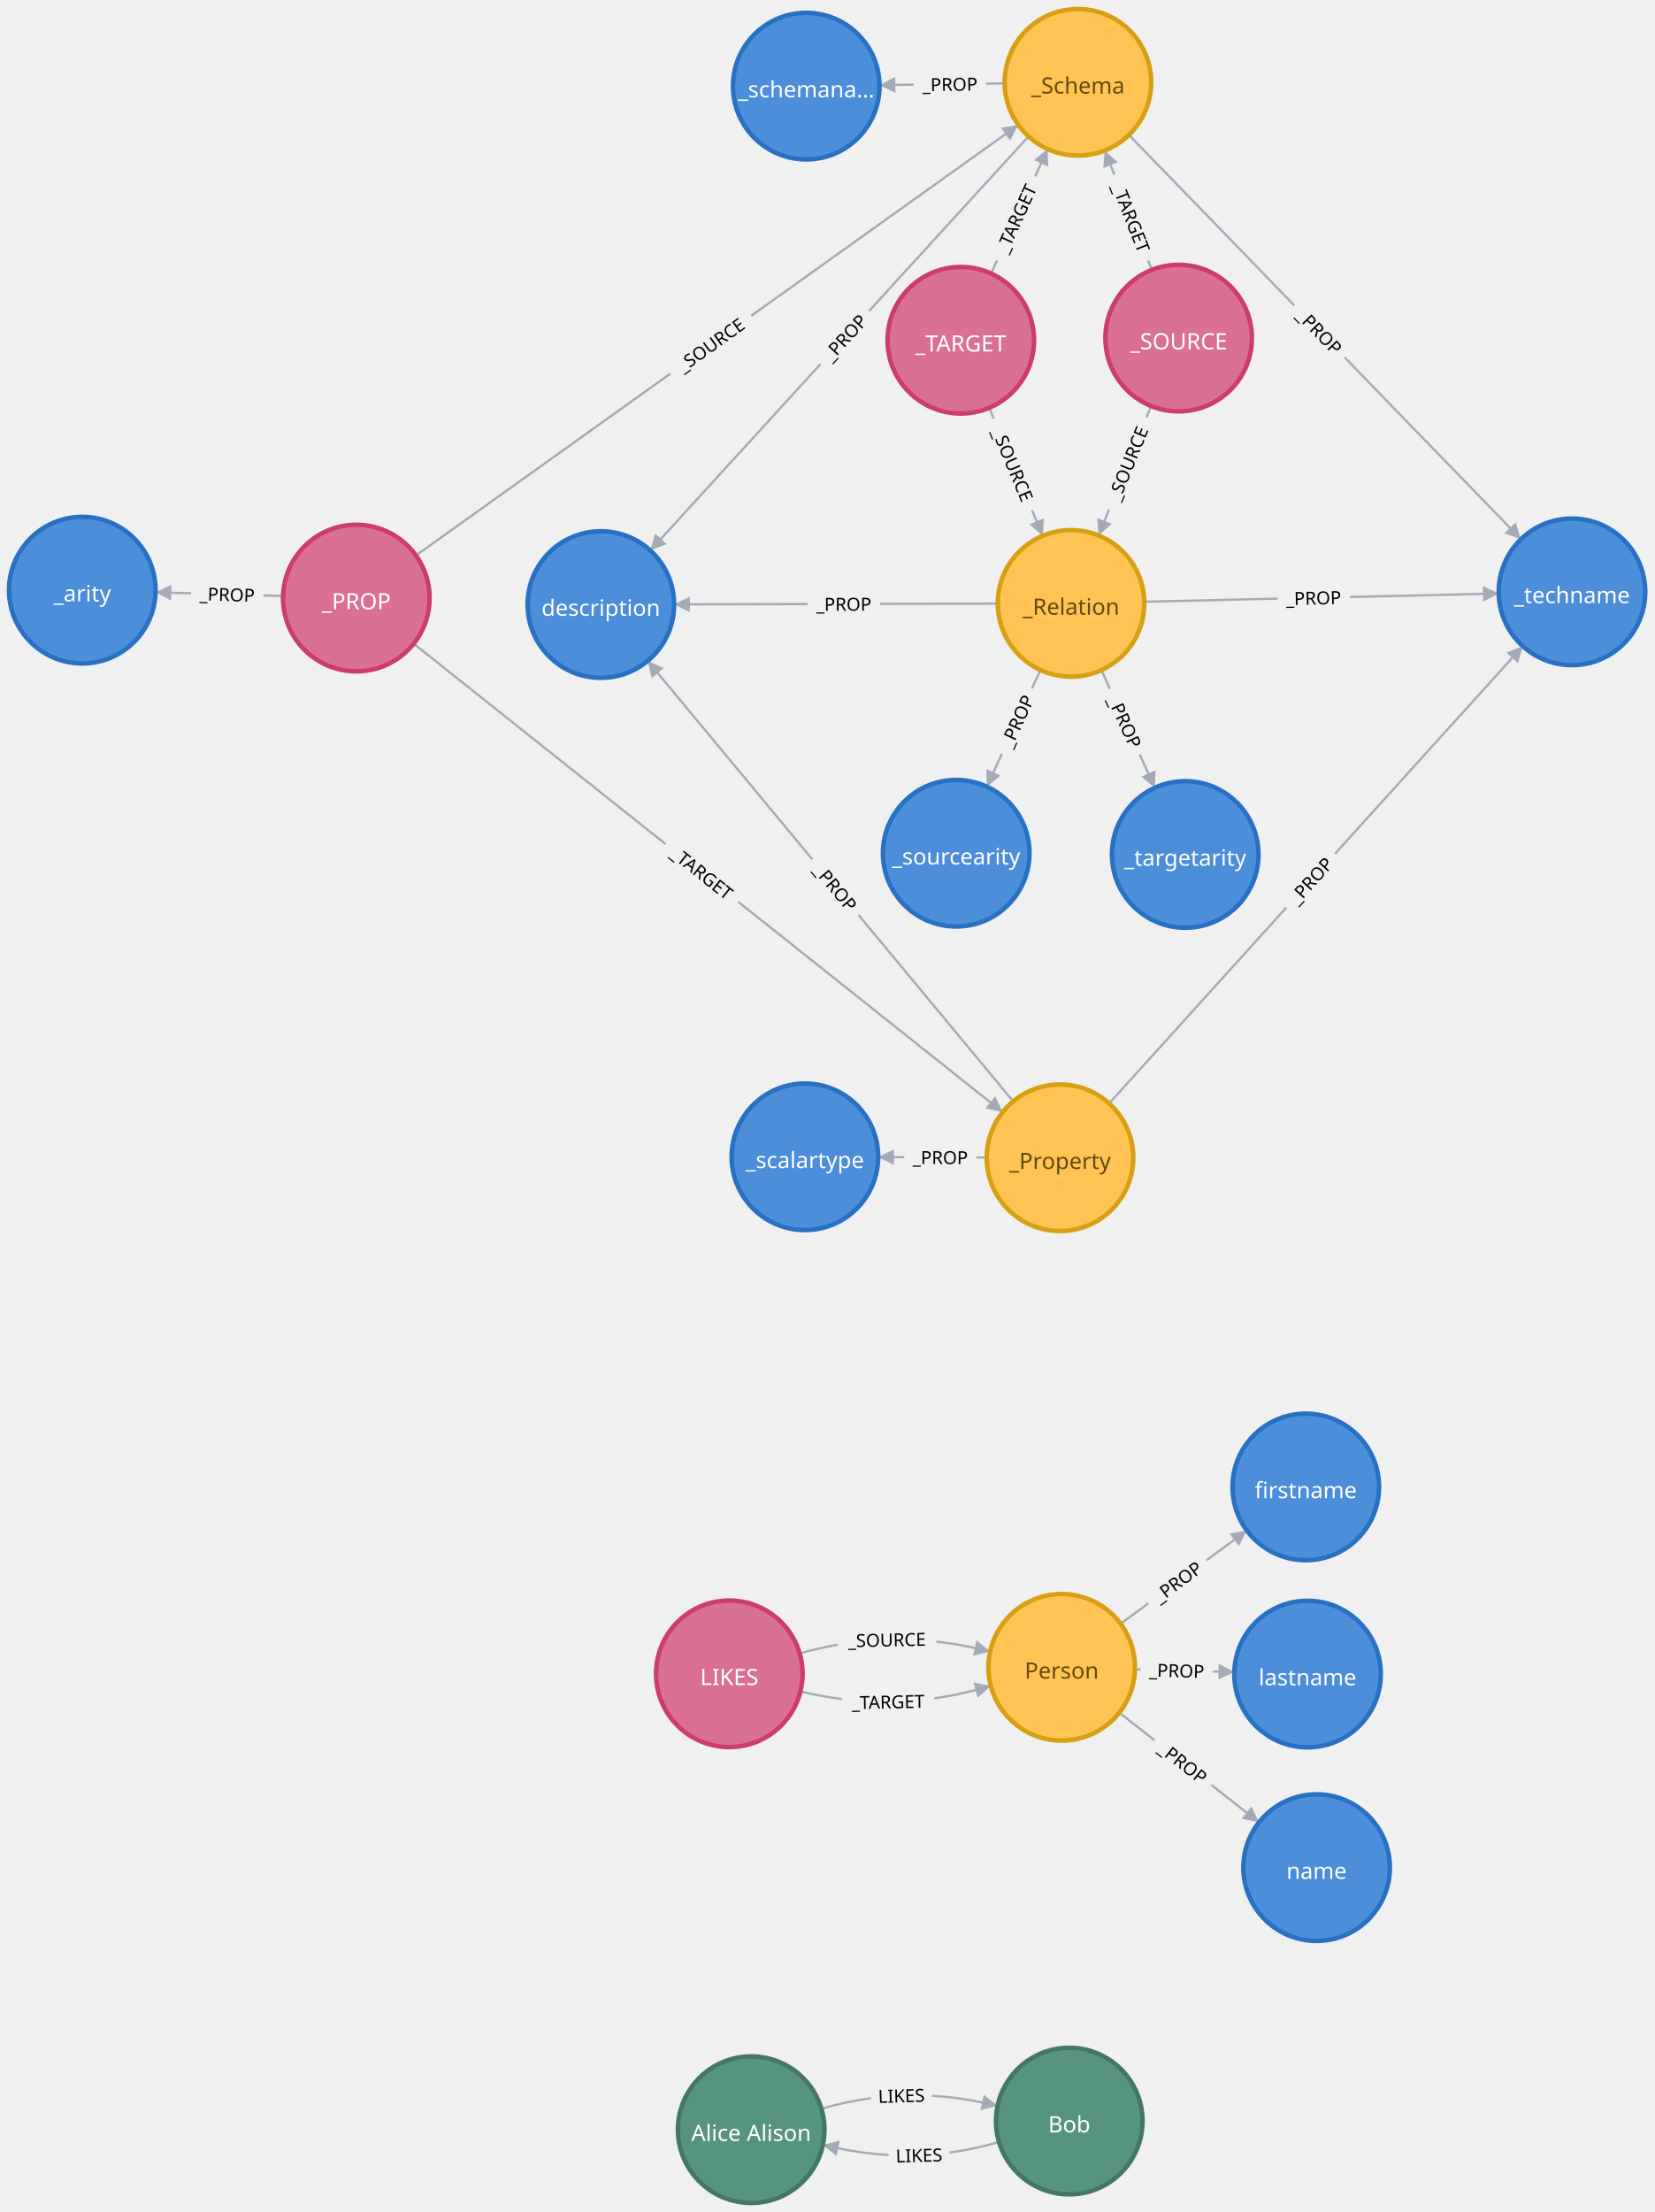
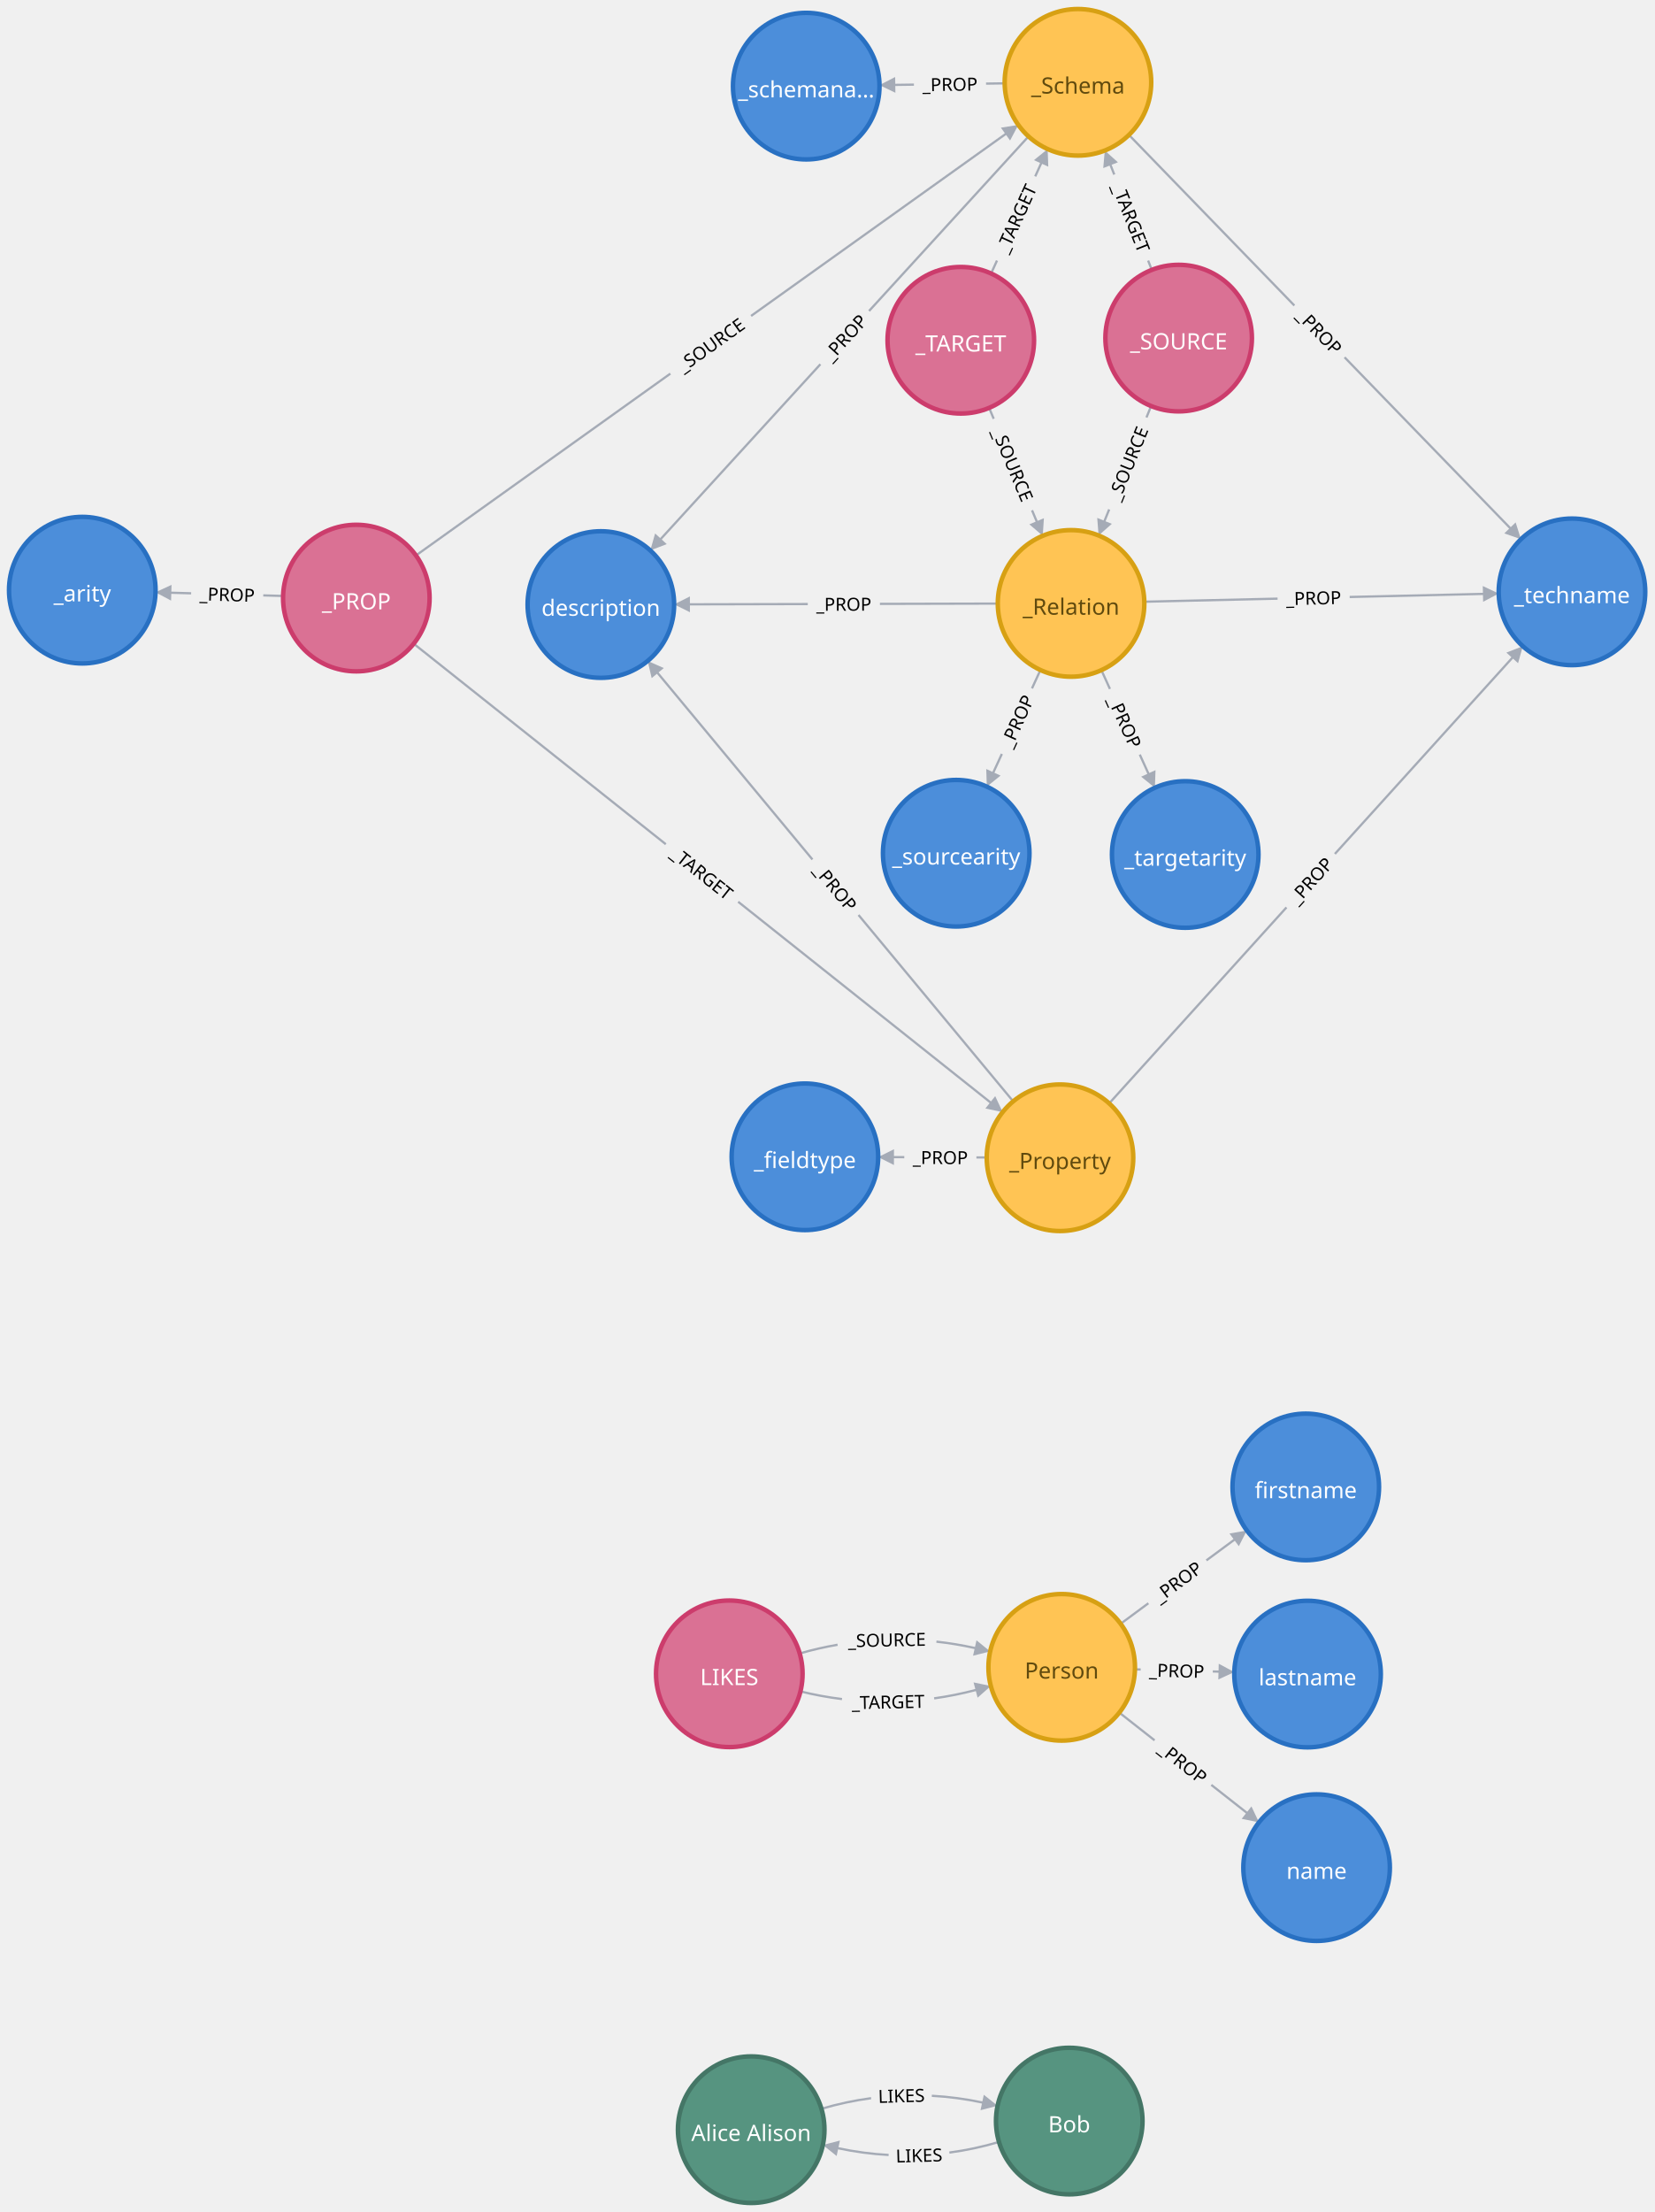
<svg xmlns="http://www.w3.org/2000/svg" width="733.758" height="980.872" viewBox="-479.292 -70.505 733.758 980.872">
  <g class="layer relationships">
    <g class="relationship" transform="translate(-1.163007 -34.00505) rotate(405.8773)">
      <path class="outline" fill="#A5ABB6" stroke="none" d="M 32.5 0.5 L 137.876 0.5 L 137.876 -0.5 L 32.5 -0.5 Z M 169.876 0.5 L 275.252 0.5 L 275.252 3.5 L 282.252 0 L 275.252 -3.5 L 275.252 -0.5 L 169.876 -0.5 Z" />
      <text text-anchor="middle" pointer-events="none" font-size="8px" fill="#000000" x="153.876" y="3" font-family="sans-serif">_PROP</text>
    </g>
    <g class="relationship" transform="translate(-1.163007 -34.00505) rotate(492.4211)">
      <path class="outline" fill="#A5ABB6" stroke="none" d="M 32.5 0.5 L 137.349 0.5 L 137.349 -0.5 L 32.5 -0.5 Z M 169.349 0.5 L 274.199 0.5 L 274.199 3.5 L 281.199 0 L 274.199 -3.5 L 274.199 -0.5 L 169.349 -0.5 Z" />
      <text text-anchor="middle" pointer-events="none" font-size="8px" fill="#000000" x="153.349" y="3" transform="rotate(180 153.3494 0)" font-family="sans-serif">_PROP</text>
    </g>
    <g class="relationship" transform="translate(-1.163007 -34.00505) rotate(539.1944)">
      <path class="outline" fill="#A5ABB6" stroke="none" d="M 32.5 0.5 L 40.766 0.5 L 40.766 -0.5 L 32.5 -0.5 Z M 72.766 0.5 L 81.031 0.5 L 81.031 3.5 L 88.031 0 L 81.031 -3.5 L 81.031 -0.5 L 72.766 -0.5 Z" />
      <text text-anchor="middle" pointer-events="none" font-size="8px" fill="#000000" x="56.766" y="3" transform="rotate(180 56.76569 0)" font-family="sans-serif">_PROP</text>
    </g>
    <g class="relationship" transform="translate(-321.2382 194.7004) rotate(398.4899)">
      <path class="outline" fill="#A5ABB6" stroke="none" d="M 32.5 0.5 L 175.378 0.5 L 175.378 -0.5 L 32.5 -0.5 Z M 216.378 0.5 L 359.257 0.5 L 359.257 3.5 L 366.257 0 L 359.257 -3.5 L 359.257 -0.5 L 216.378 -0.5 Z" />
      <text text-anchor="middle" pointer-events="none" font-size="8px" fill="#000000" x="195.878" y="3" font-family="sans-serif">_TARGET</text>
    </g>
    <g class="relationship" transform="translate(-321.2382 194.7004) rotate(324.4528)">
      <path class="outline" fill="#A5ABB6" stroke="none" d="M 32.5 0.5 L 171.194 0.5 L 171.194 -0.5 L 32.5 -0.5 Z M 215.194 0.5 L 353.888 0.5 L 353.888 3.5 L 360.888 0 L 353.888 -3.5 L 353.888 -0.5 L 215.194 -0.5 Z" />
      <text text-anchor="middle" pointer-events="none" font-size="8px" fill="#000000" x="193.194" y="3" font-family="sans-serif">_SOURCE</text>
    </g>
    <g class="relationship" transform="translate(-321.2382 194.7004) rotate(181.6533)">
      <path class="outline" fill="#A5ABB6" stroke="none" d="M 32.5 0.5 L 41.302 0.5 L 41.302 -0.5 L 32.5 -0.5 Z M 73.302 0.5 L 82.104 0.5 L 82.104 3.5 L 89.104 0 L 82.104 -3.5 L 82.104 -0.5 L 73.302 -0.5 Z" />
      <text text-anchor="middle" pointer-events="none" font-size="8px" fill="#000000" x="57.302" y="3" transform="rotate(180 57.30215 0)" font-family="sans-serif">_PROP</text>
    </g>
    <g class="relationship" transform="translate(-4.220543 197.0678) rotate(358.6778)">
      <path class="outline" fill="#A5ABB6" stroke="none" d="M 32.5 0.5 L 91.623 0.5 L 91.623 -0.5 L 32.5 -0.5 Z M 123.623 0.5 L 182.746 0.5 L 182.746 3.5 L 189.746 0 L 182.746 -3.5 L 182.746 -0.5 L 123.623 -0.5 Z" />
      <text text-anchor="middle" pointer-events="none" font-size="8px" fill="#000000" x="107.623" y="3" font-family="sans-serif">_PROP</text>
    </g>
    <g class="relationship" transform="translate(-4.220543 197.0678) rotate(474.6953)">
      <path class="outline" fill="#A5ABB6" stroke="none" d="M 32.5 0.5 L 41.465 0.5 L 41.465 -0.5 L 32.5 -0.5 Z M 73.465 0.5 L 82.43 0.5 L 82.43 3.5 L 89.43 0 L 82.43 -3.5 L 82.43 -0.5 L 73.465 -0.5 Z" />
      <text text-anchor="middle" pointer-events="none" font-size="8px" fill="#000000" x="57.465" y="3" transform="rotate(180 57.46508 0)" font-family="sans-serif">_PROP</text>
    </g>
    <g class="relationship" transform="translate(-4.220543 197.0678) rotate(539.8622)">
      <path class="outline" fill="#A5ABB6" stroke="none" d="M 32.5 0.5 L 84.778 0.5 L 84.778 -0.5 L 32.5 -0.5 Z M 116.778 0.5 L 169.056 0.5 L 169.056 3.5 L 176.056 0 L 169.056 -3.5 L 169.056 -0.5 L 116.778 -0.5 Z" />
      <text text-anchor="middle" pointer-events="none" font-size="8px" fill="#000000" x="100.778" y="3" transform="rotate(180 100.7782 0)" font-family="sans-serif">_PROP</text>
    </g>
    <g class="relationship" transform="translate(-4.220543 197.0678) rotate(425.5437)">
      <path class="outline" fill="#A5ABB6" stroke="none" d="M 32.5 0.5 L 41.655 0.5 L 41.655 -0.5 L 32.5 -0.5 Z M 73.655 0.5 L 82.81 0.5 L 82.81 3.5 L 89.81 0 L 82.81 -3.5 L 82.81 -0.5 L 73.655 -0.5 Z" />
      <text text-anchor="middle" pointer-events="none" font-size="8px" fill="#000000" x="57.655" y="3" font-family="sans-serif">_PROP</text>
    </g>
    <g class="relationship" transform="translate(-9.124063 442.8771) rotate(312.1441)">
      <path class="outline" fill="#A5ABB6" stroke="none" d="M 32.5 0.5 L 149.719 0.5 L 149.719 -0.5 L 32.5 -0.5 Z M 181.719 0.5 L 298.937 0.5 L 298.937 3.5 L 305.937 0 L 298.937 -3.5 L 298.937 -0.5 L 181.719 -0.5 Z" />
      <text text-anchor="middle" pointer-events="none" font-size="8px" fill="#000000" x="165.719" y="3" font-family="sans-serif">_PROP</text>
    </g>
    <g class="relationship" transform="translate(-9.124063 442.8771) rotate(180.2128)">
      <path class="outline" fill="#A5ABB6" stroke="none" d="M 32.5 0.5 L 37.074 0.5 L 37.074 -0.5 L 32.5 -0.5 Z M 69.074 0.5 L 73.647 0.5 L 73.647 3.5 L 80.647 0 L 73.647 -3.5 L 73.647 -0.5 L 69.074 -0.5 Z" />
      <text text-anchor="middle" pointer-events="none" font-size="8px" fill="#000000" x="53.074" y="3" transform="rotate(180 53.07352 0)" font-family="sans-serif">_PROP</text>
    </g>
    <g class="relationship" transform="translate(-9.124063 442.8771) rotate(230.3008)">
      <path class="outline" fill="#A5ABB6" stroke="none" d="M 32.5 0.5 L 139.913 0.5 L 139.913 -0.5 L 32.5 -0.5 Z M 171.913 0.5 L 279.326 0.5 L 279.326 3.5 L 286.326 0 L 279.326 -3.5 L 279.326 -0.5 L 171.913 -0.5 Z" />
      <text text-anchor="middle" pointer-events="none" font-size="8px" fill="#000000" x="155.913" y="3" transform="rotate(180 155.913 0)" font-family="sans-serif">_PROP</text>
    </g>
    <g class="relationship" transform="translate(-8.369024 668.8441) rotate(361.5665)">
      <path class="outline" fill="#A5ABB6" stroke="none" d="M 32.5 0.5 L 35.043 0.5 L 35.043 -0.5 L 32.5 -0.5 Z M 67.043 0.5 L 69.586 0.5 L 69.586 3.5 L 76.586 0 L 69.586 -3.5 L 69.586 -0.5 L 67.043 -0.5 Z" />
      <text text-anchor="middle" pointer-events="none" font-size="8px" fill="#000000" x="51.043" y="3" font-family="sans-serif">_PROP</text>
    </g>
    <g class="relationship" transform="translate(-8.369024 668.8441) rotate(398.1531)">
      <path class="outline" fill="#A5ABB6" stroke="none" d="M 32.5 0.5 L 52.389 0.5 L 52.389 -0.5 L 32.5 -0.5 Z M 84.389 0.5 L 104.277 0.5 L 104.277 3.5 L 111.277 0 L 104.277 -3.5 L 104.277 -0.5 L 84.389 -0.5 Z" />
      <text text-anchor="middle" pointer-events="none" font-size="8px" fill="#000000" x="68.389" y="3" font-family="sans-serif">_PROP</text>
    </g>
    <g class="relationship" transform="translate(-8.369024 668.8441) rotate(323.5386)">
      <path class="outline" fill="#A5ABB6" stroke="none" d="M 32.5 0.5 L 47.805 0.5 L 47.805 -0.5 L 32.5 -0.5 Z M 79.805 0.5 L 95.111 0.5 L 95.111 3.5 L 102.111 0 L 95.111 -3.5 L 95.111 -0.5 L 79.805 -0.5 Z" />
      <text text-anchor="middle" pointer-events="none" font-size="8px" fill="#000000" x="63.805" y="3" font-family="sans-serif">_PROP</text>
    </g>
    <g class="relationship" transform="translate(-5.020918 870.0427) rotate(538.4472)">
      <path class="outline" fill="#A5ABB6" stroke="none" d="M 31.263,-8.895 L 31.522,-7.929 A 143.947 143.947 0 0 1 53.59,-12.03 L 53.484,-13.024 A 144.947 144.947 0 0 0 31.263,-8.895 Z M 80.536,-13.356 L 80.455,-12.359 A 143.947 143.947 0 0 1 102.617,-8.8 L 101.912,-5.884 L 109.538,-7.64 L 103.557,-12.688 L 102.852,-9.772 A 144.947 144.947 0 0 0 80.536,-13.356" />
      <text text-anchor="middle" pointer-events="none" font-size="8px" fill="#000000" x="67.009" y="-10.323" transform="rotate(180 67.00869 -13.32268)" font-family="sans-serif">LIKES</text>
    </g>
    <g class="relationship" transform="translate(-146.0966 873.867) rotate(358.4472)">
      <path class="outline" fill="#A5ABB6" stroke="none" d="M 31.263,-8.895 L 31.522,-7.929 A 143.947 143.947 0 0 1 53.59,-12.03 L 53.484,-13.024 A 144.947 144.947 0 0 0 31.263,-8.895 Z M 80.536,-13.356 L 80.455,-12.359 A 143.947 143.947 0 0 1 102.617,-8.8 L 101.912,-5.884 L 109.538,-7.64 L 103.557,-12.688 L 102.852,-9.772 A 144.947 144.947 0 0 0 80.536,-13.356" />
      <text text-anchor="middle" pointer-events="none" font-size="8px" fill="#000000" x="67.009" y="-10.323" font-family="sans-serif">LIKES</text>
    </g>
    <g class="relationship" transform="translate(-155.8033 671.7141) rotate(358.8848)">
      <path class="outline" fill="#A5ABB6" stroke="none" d="M 31.263,8.895 L 31.522,7.929 A 156.481 156.481 0 0 0 49.824,11.678 L 49.683,12.668 A 157.481 157.481 0 0 1 31.263,8.895 Z M 90.694,13.15 L 90.575,12.157 A 156.481 156.481 0 0 0 108.96,8.838 L 108.252,5.923 L 115.881,7.672 L 109.905,12.725 L 109.196,9.81 A 157.481 157.481 0 0 1 90.694,13.15" />
      <text text-anchor="middle" pointer-events="none" font-size="8px" fill="#000000" x="70.178" y="16.75" font-family="sans-serif">_TARGET</text>
    </g>
    <g class="relationship" transform="translate(-155.8033 671.7141) rotate(358.8848)">
      <path class="outline" fill="#A5ABB6" stroke="none" d="M 31.263,-8.895 L 31.522,-7.929 A 156.481 156.481 0 0 1 48.345,-11.459 L 48.194,-12.447 A 157.481 157.481 0 0 0 31.263,-8.895 Z M 92.187,-12.964 L 92.059,-11.973 A 156.481 156.481 0 0 1 108.96,-8.838 L 108.252,-5.923 L 115.881,-7.672 L 109.905,-12.725 L 109.196,-9.81 A 157.481 157.481 0 0 0 92.187,-12.964" />
      <text text-anchor="middle" pointer-events="none" font-size="8px" fill="#000000" x="70.178" y="-10.75" font-family="sans-serif">_SOURCE</text>
    </g>
    <g class="relationship" transform="translate(-53.12517 80.37291) rotate(294.4324)">
      <path class="outline" fill="#A5ABB6" stroke="none" d="M 32.5 0.5 L 38.814 0.5 L 38.814 -0.5 L 32.5 -0.5 Z M 79.814 0.5 L 86.128 0.5 L 86.128 3.5 L 93.128 0 L 86.128 -3.5 L 86.128 -0.5 L 79.814 -0.5 Z" />
      <text text-anchor="middle" pointer-events="none" font-size="8px" fill="#000000" x="59.314" y="3" font-family="sans-serif">_TARGET</text>
    </g>
    <g class="relationship" transform="translate(-53.12517 80.37291) rotate(427.2624)">
      <path class="outline" fill="#A5ABB6" stroke="none" d="M 32.5 0.5 L 37.764 0.5 L 37.764 -0.5 L 32.5 -0.5 Z M 81.764 0.5 L 87.028 0.5 L 87.028 3.5 L 94.028 0 L 87.028 -3.5 L 87.028 -0.5 L 81.764 -0.5 Z" />
      <text text-anchor="middle" pointer-events="none" font-size="8px" fill="#000000" x="59.764" y="3" font-family="sans-serif">_SOURCE</text>
    </g>
    <g class="relationship" transform="translate(43.50632 79.42068) rotate(248.5045)">
      <path class="outline" fill="#A5ABB6" stroke="none" d="M 32.5 0.5 L 36.952 0.5 L 36.952 -0.5 L 32.5 -0.5 Z M 77.952 0.5 L 82.405 0.5 L 82.405 3.5 L 89.405 0 L 82.405 -3.5 L 82.405 -0.5 L 77.952 -0.5 Z" />
      <text text-anchor="middle" pointer-events="none" font-size="8px" fill="#000000" x="57.452" y="3" transform="rotate(180 57.45233 0)" font-family="sans-serif">_TARGET</text>
    </g>
    <g class="relationship" transform="translate(43.50632 79.42068) rotate(472.0813)">
      <path class="outline" fill="#A5ABB6" stroke="none" d="M 32.5 0.5 L 37.98 0.5 L 37.98 -0.5 L 32.5 -0.5 Z M 81.98 0.5 L 87.459 0.5 L 87.459 3.5 L 94.459 0 L 87.459 -3.5 L 87.459 -0.5 L 81.98 -0.5 Z" />
      <text text-anchor="middle" pointer-events="none" font-size="8px" fill="#000000" x="59.98" y="3" transform="rotate(180 59.97973 0)" font-family="sans-serif">_SOURCE</text>
    </g>
  </g>
  <g class="layer nodes">
    <g class="node" transform="translate(-1.163007,-34.00505)">
      <circle class="outline" cx="0" cy="0" r="32.5" fill="#FFC454" stroke="#d7a013" stroke-width="2px" />
      <text text-anchor="middle" pointer-events="none" font-family="sans-serif" dy="2.031" font-size="32.5" fill="#604A0E" />
      <text text-anchor="middle" pointer-events="none" y="5" font-size="10px" fill="#604A0E" font-family="sans-serif"> _Schema</text>
    </g>
    <g class="node" transform="translate(217.9662,191.9396)">
      <circle class="outline" cx="0" cy="0" r="32.5" fill="#4C8EDA" stroke="#2870c2" stroke-width="2px" />
      <text text-anchor="middle" pointer-events="none" font-family="sans-serif" dy="2.031" font-size="32.5" fill="#FFFFFF" />
      <text text-anchor="middle" pointer-events="none" y="5" font-size="10px" fill="#FFFFFF" font-family="sans-serif"> _techname</text>
    </g>
    <g class="node" transform="translate(-212.7763,197.5695)">
      <circle class="outline" cx="0" cy="0" r="32.5" fill="#4C8EDA" stroke="#2870c2" stroke-width="2px" />
      <text text-anchor="middle" pointer-events="none" font-family="sans-serif" dy="2.031" font-size="32.5" fill="#FFFFFF" />
      <text text-anchor="middle" pointer-events="none" y="5" font-size="10px" fill="#FFFFFF" font-family="sans-serif"> description</text>
    </g>
    <g class="node" transform="translate(-321.2382,194.7004)">
      <circle class="outline" cx="0" cy="0" r="32.5" fill="#DA7194" stroke="#cc3c6c" stroke-width="2px" />
      <text text-anchor="middle" pointer-events="none" font-family="sans-serif" dy="2.031" font-size="32.5" fill="#FFFFFF" />
      <text text-anchor="middle" pointer-events="none" y="5" font-size="10px" fill="#FFFFFF" font-family="sans-serif"> _PROP</text>
    </g>
    <g class="node" transform="translate(-4.220543,197.0678)">
      <circle class="outline" cx="0" cy="0" r="32.5" fill="#FFC454" stroke="#d7a013" stroke-width="2px" />
      <text text-anchor="middle" pointer-events="none" font-family="sans-serif" dy="2.031" font-size="32.5" fill="#604A0E" />
      <text text-anchor="middle" pointer-events="none" y="5" font-size="10px" fill="#604A0E" font-family="sans-serif"> _Relation</text>
    </g>
    <g class="node" transform="translate(-442.7919,191.1918)">
      <circle class="outline" cx="0" cy="0" r="32.5" fill="#4C8EDA" stroke="#2870c2" stroke-width="2px" />
      <text text-anchor="middle" pointer-events="none" font-family="sans-serif" dy="2.031" font-size="32.5" fill="#FFFFFF" />
      <text text-anchor="middle" pointer-events="none" y="5" font-size="10px" fill="#FFFFFF" font-family="sans-serif"> _arity</text>
    </g>
    <g class="node" transform="translate(-9.124063,442.8771)">
      <circle class="outline" cx="0" cy="0" r="32.5" fill="#FFC454" stroke="#d7a013" stroke-width="2px" />
      <text text-anchor="middle" pointer-events="none" font-family="sans-serif" dy="2.031" font-size="32.5" fill="#604A0E" />
      <text text-anchor="middle" pointer-events="none" y="5" font-size="10px" fill="#604A0E" font-family="sans-serif"> _Property</text>
    </g>
    <g class="node" transform="translate(-8.369024,668.8441)">
      <circle class="outline" cx="0" cy="0" r="32.5" fill="#FFC454" stroke="#d7a013" stroke-width="2px" />
      <text text-anchor="middle" pointer-events="none" font-family="sans-serif" dy="2.031" font-size="32.5" fill="#604A0E" />
      <text text-anchor="middle" pointer-events="none" y="5" font-size="10px" fill="#604A0E" font-family="sans-serif"> Person</text>
    </g>
    <g class="node" transform="translate(-5.020918,870.0427)">
      <circle class="outline" cx="0" cy="0" r="32.5" fill="#569480" stroke="#447666" stroke-width="2px" />
      <text text-anchor="middle" pointer-events="none" font-family="sans-serif" dy="2.031" font-size="32.5" fill="#FFFFFF" />
      <text text-anchor="middle" pointer-events="none" y="5" font-size="10px" fill="#FFFFFF" font-family="sans-serif"> Bob</text>
    </g>
    <g class="node" transform="translate(-146.0966,873.867)">
      <circle class="outline" cx="0" cy="0" r="32.5" fill="#569480" stroke="#447666" stroke-width="2px" />
      <text text-anchor="middle" pointer-events="none" font-family="sans-serif" dy="2.031" font-size="32.5" fill="#FFFFFF" />
      <text text-anchor="middle" pointer-events="none" y="5" font-size="10px" fill="#FFFFFF" font-family="sans-serif"> Alice Alison</text>
    </g>
    <g class="node" transform="translate(100.6764,671.8262)">
      <circle class="outline" cx="0" cy="0" r="32.5" fill="#4C8EDA" stroke="#2870c2" stroke-width="2px" />
      <text text-anchor="middle" pointer-events="none" font-family="sans-serif" dy="2.031" font-size="32.5" fill="#FFFFFF" />
      <text text-anchor="middle" pointer-events="none" y="5" font-size="10px" fill="#FFFFFF" font-family="sans-serif"> lastname</text>
    </g>
    <g class="node" transform="translate(-155.8033,671.7141)">
      <circle class="outline" cx="0" cy="0" r="32.5" fill="#DA7194" stroke="#cc3c6c" stroke-width="2px" />
      <text text-anchor="middle" pointer-events="none" font-family="sans-serif" dy="2.031" font-size="32.5" fill="#FFFFFF" />
      <text text-anchor="middle" pointer-events="none" y="5" font-size="10px" fill="#FFFFFF" font-family="sans-serif"> LIKES</text>
    </g>
    <g class="node" transform="translate(99.89292,588.8475)">
      <circle class="outline" cx="0" cy="0" r="32.5" fill="#4C8EDA" stroke="#2870c2" stroke-width="2px" />
      <text text-anchor="middle" pointer-events="none" font-family="sans-serif" dy="2.031" font-size="32.5" fill="#FFFFFF" />
      <text text-anchor="middle" pointer-events="none" y="5" font-size="10px" fill="#FFFFFF" font-family="sans-serif"> firstname</text>
    </g>
    <g class="node" transform="translate(-121.6825,-32.3103)">
      <circle class="outline" cx="0" cy="0" r="32.5" fill="#4C8EDA" stroke="#2870c2" stroke-width="2px" />
      <text text-anchor="middle" pointer-events="none" font-family="sans-serif" dy="2.031" font-size="32.5" fill="#FFFFFF" />
      <text text-anchor="middle" pointer-events="none" y="5" font-size="10px" fill="#FFFFFF" font-family="sans-serif"> _schemana…</text>
    </g>
    <g class="node" transform="translate(-53.12517,80.37291)">
      <circle class="outline" cx="0" cy="0" r="32.5" fill="#DA7194" stroke="#cc3c6c" stroke-width="2px" />
      <text text-anchor="middle" pointer-events="none" font-family="sans-serif" dy="2.031" font-size="32.5" fill="#FFFFFF" />
      <text text-anchor="middle" pointer-events="none" y="5" font-size="10px" fill="#FFFFFF" font-family="sans-serif"> _TARGET</text>
    </g>
    <g class="node" transform="translate(46.41581,308.404)">
      <circle class="outline" cx="0" cy="0" r="32.5" fill="#4C8EDA" stroke="#2870c2" stroke-width="2px" />
      <text text-anchor="middle" pointer-events="none" font-family="sans-serif" dy="2.031" font-size="32.5" fill="#FFFFFF" />
      <text text-anchor="middle" pointer-events="none" y="5" font-size="10px" fill="#FFFFFF" font-family="sans-serif"> _targetarity</text>
    </g>
    <g class="node" transform="translate(43.50632,79.42068)">
      <circle class="outline" cx="0" cy="0" r="32.5" fill="#DA7194" stroke="#cc3c6c" stroke-width="2px" />
      <text text-anchor="middle" pointer-events="none" font-family="sans-serif" dy="2.031" font-size="32.5" fill="#FFFFFF" />
      <text text-anchor="middle" pointer-events="none" y="5" font-size="10px" fill="#FFFFFF" font-family="sans-serif"> _SOURCE</text>
    </g>
    <g class="node" transform="translate(-55.16214,307.8465)">
      <circle class="outline" cx="0" cy="0" r="32.5" fill="#4C8EDA" stroke="#2870c2" stroke-width="2px" />
      <text text-anchor="middle" pointer-events="none" font-family="sans-serif" dy="2.031" font-size="32.5" fill="#FFFFFF" />
      <text text-anchor="middle" pointer-events="none" y="5" font-size="10px" fill="#FFFFFF" font-family="sans-serif"> _sourcearity</text>
    </g>
    <g class="node" transform="translate(-122.2703,442.4569)">
      <circle class="outline" cx="0" cy="0" r="32.5" fill="#4C8EDA" stroke="#2870c2" stroke-width="2px" />
      <text text-anchor="middle" pointer-events="none" font-family="sans-serif" dy="2.031" font-size="32.5" fill="#FFFFFF" />
-       <text text-anchor="middle" pointer-events="none" y="5" font-size="10px" fill="#FFFFFF" font-family="sans-serif"> _scalartype</text>
+       <text text-anchor="middle" pointer-events="none" y="5" font-size="10px" fill="#FFFFFF" font-family="sans-serif"> _fieldtype</text>
    </g>
    <g class="node" transform="translate(104.6918,757.6646)">
      <circle class="outline" cx="0" cy="0" r="32.5" fill="#4C8EDA" stroke="#2870c2" stroke-width="2px" />
      <text text-anchor="middle" pointer-events="none" font-family="sans-serif" dy="2.031" font-size="32.5" fill="#FFFFFF" />
      <text text-anchor="middle" pointer-events="none" y="5" font-size="10px" fill="#FFFFFF" font-family="sans-serif"> name</text>
    </g>
  </g>
</svg>
